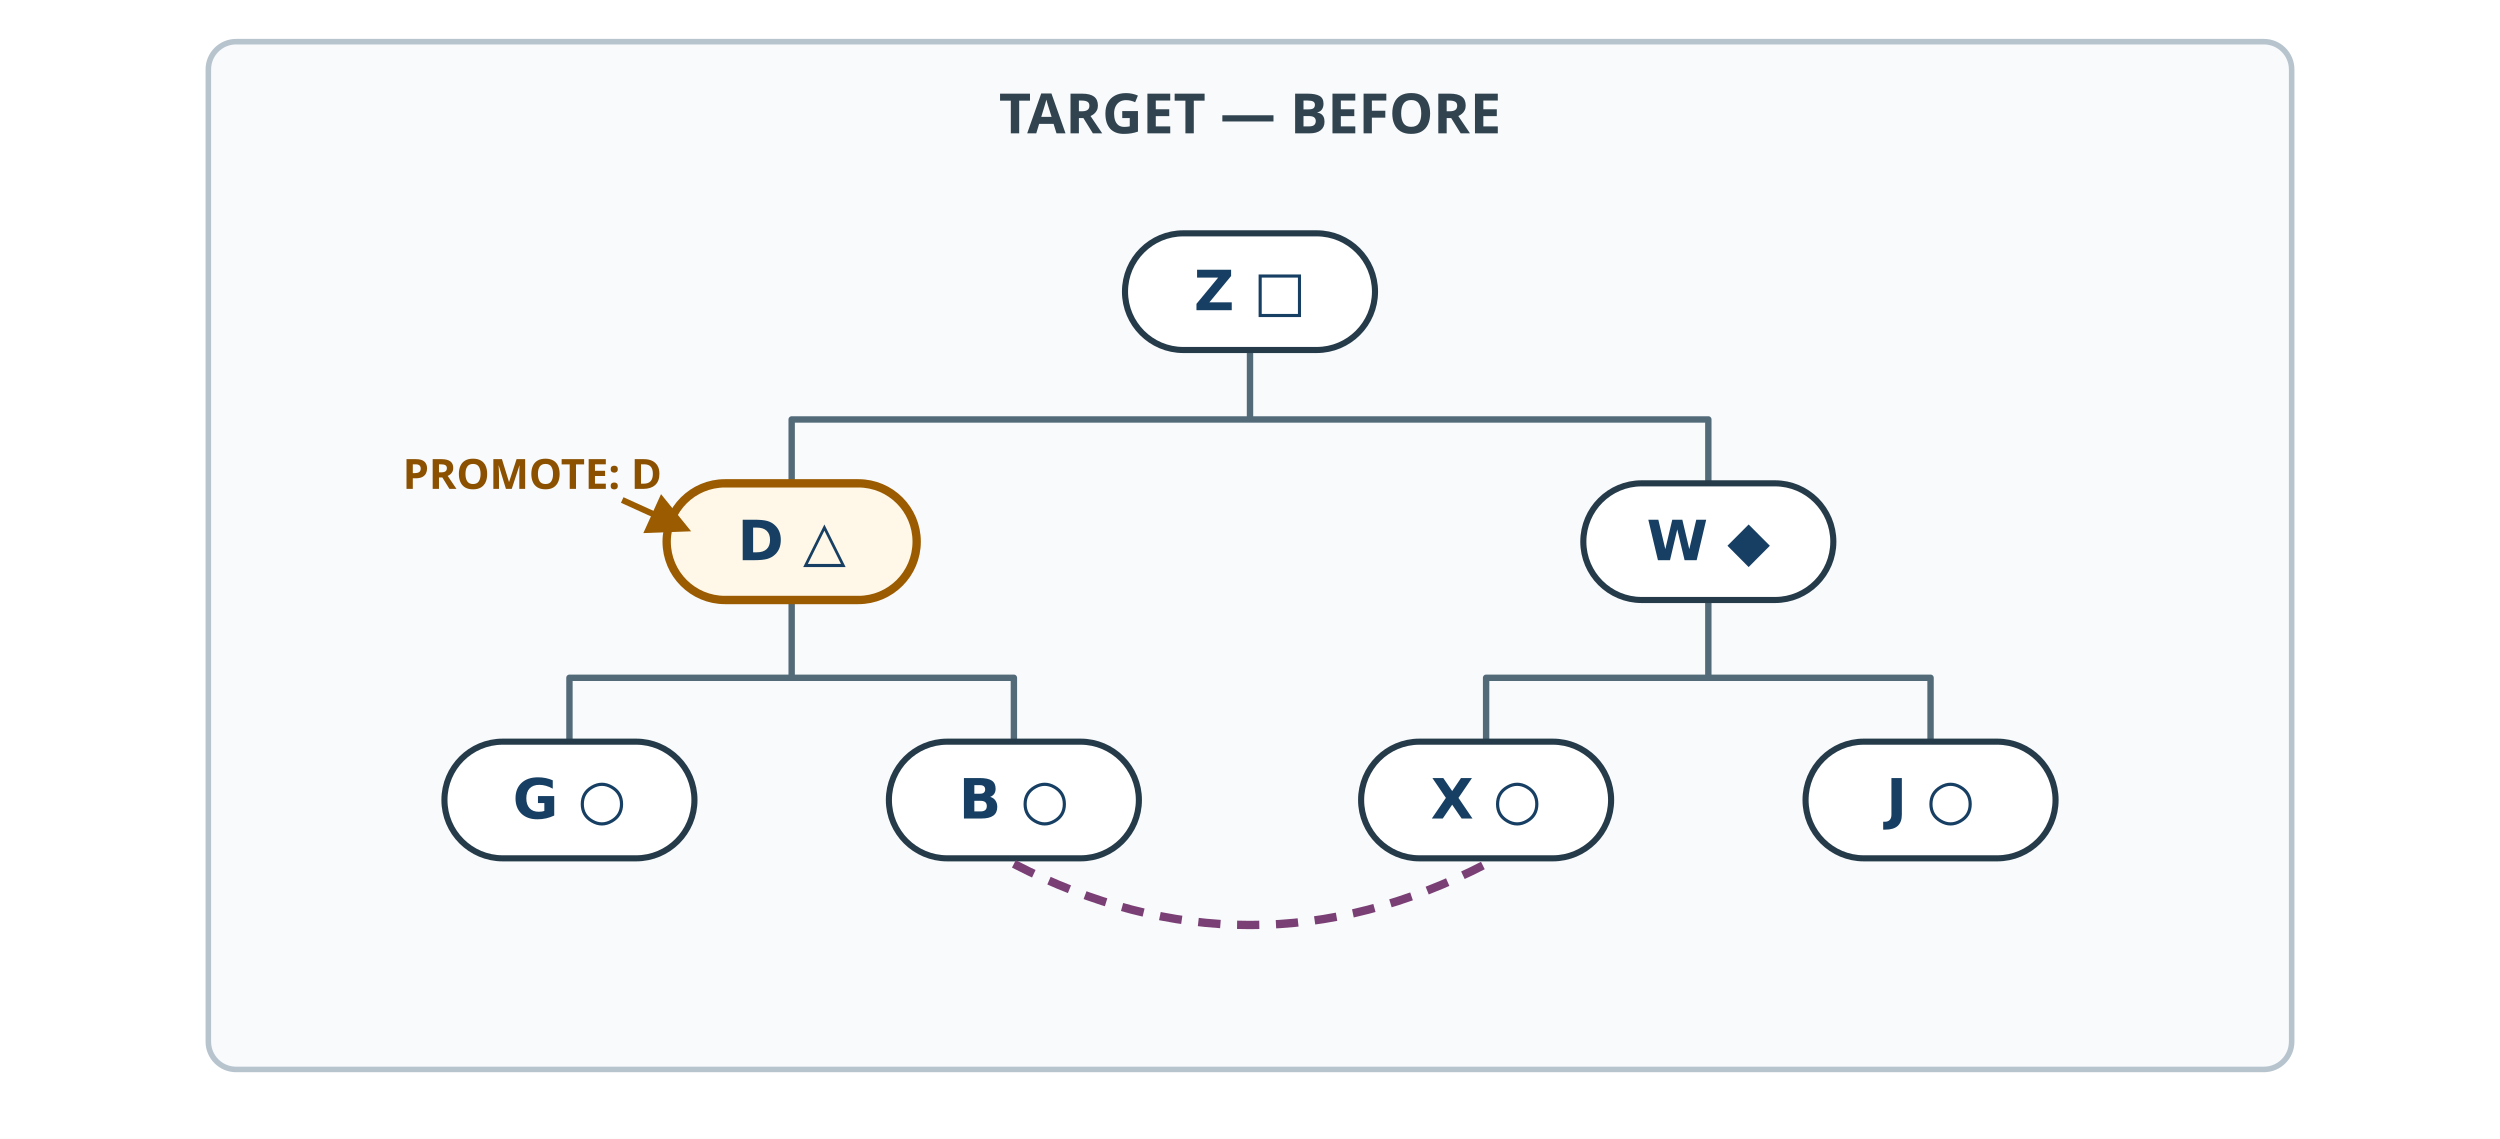
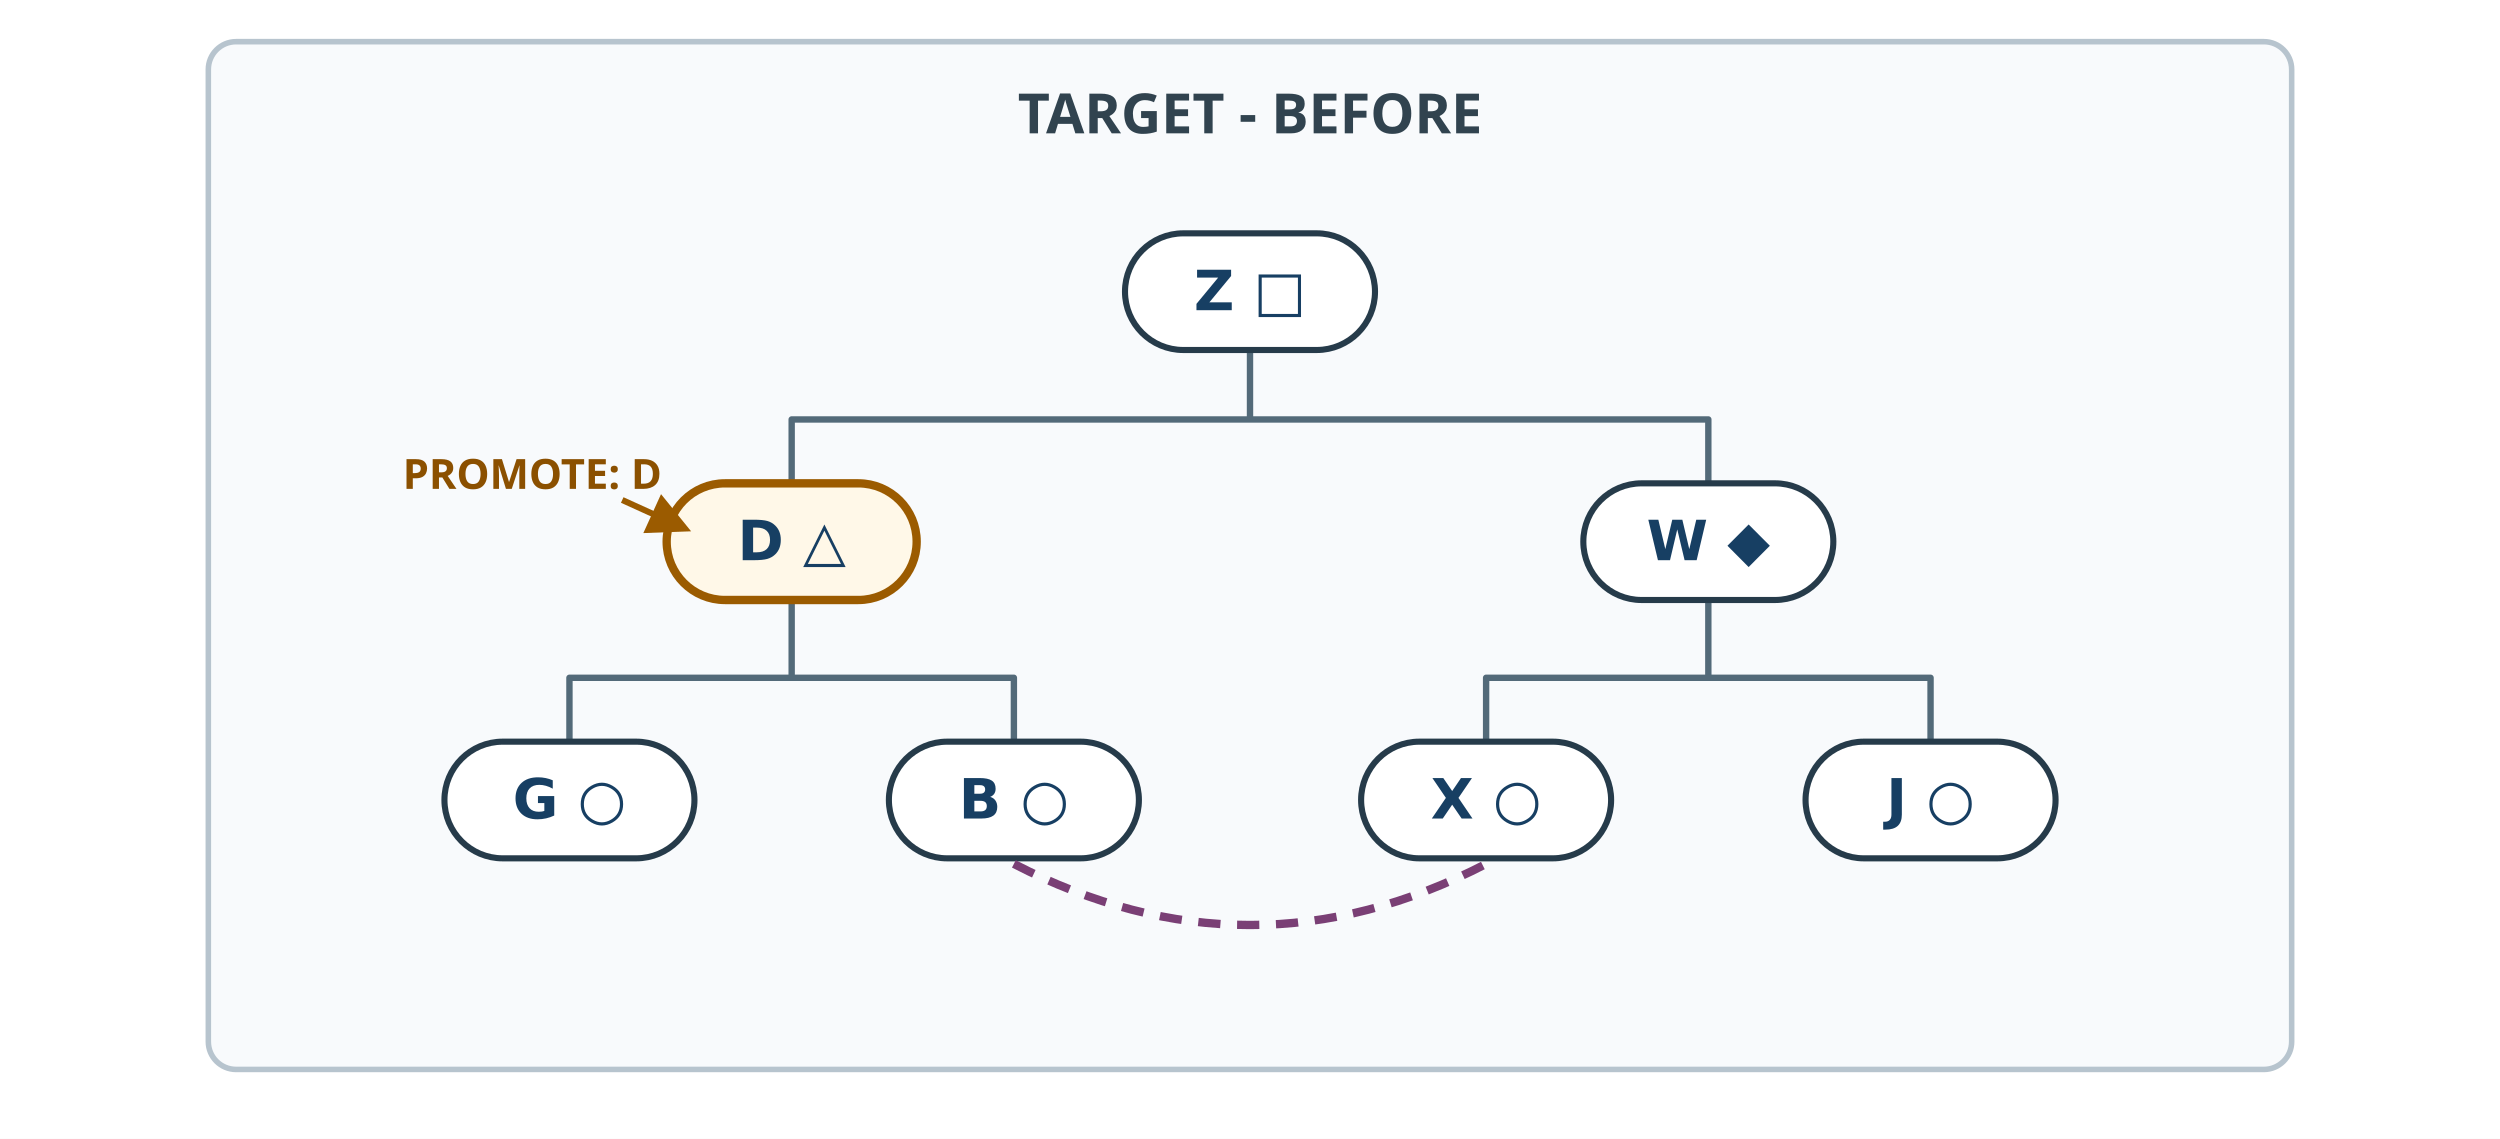
<svg xmlns="http://www.w3.org/2000/svg" width="900" height="410" viewBox="0 0 900 410" role="img" aria-labelledby="title desc">
  <style>
    .panel{fill:#f8fafc;stroke:#b7c4ce;stroke-width:2}.node{fill:#fff;stroke:#263b4a;stroke-width:2.2}.promoted{fill:#fff8e8;stroke:#9b5b00;stroke-width:3}.report{fill:none;stroke:#536a79;stroke-width:2.3;stroke-linejoin:round}.relation{fill:none;stroke:#7a3f75;stroke-width:3;stroke-dasharray:8 6}.person{font:700 20px "DejaVu Sans",sans-serif;fill:#173f63;text-anchor:middle;dominant-baseline:middle}.heading{font:700 20px sans-serif;fill:#31434f;text-anchor:middle}.promote{font:700 15px sans-serif;fill:#8b5000}.promote-line{fill:none;stroke:#9b5b00;stroke-width:2.2;marker-end:url(#arrow)}
  </style>
  <defs>
    <marker id="arrow" viewBox="0 0 10 10" refX="8" refY="5" markerWidth="7" markerHeight="7" orient="auto">
      <path d="M0 0L10 5L0 10Z" fill="#9b5b00" />
    </marker>
  </defs>
  <rect width="900" height="410" fill="#fff" />
  <rect class="panel" x="75" y="15" width="750" height="370" rx="10" />
-   <text class="heading" x="450" y="48">TARGET — BEFORE</text>
+   <text class="heading" x="450" y="48">TARGET - BEFORE</text>
  <path class="report" d="M450 126V151H285V174M450 151H615V174M285 216V244H205V267M285 244H365V267M615 216V244H535V267M615 244H695V267" />
  <rect class="node" x="405" y="84" width="90" height="42" rx="21" />
  <text class="person" x="450" y="106">Z □</text>
  <rect class="promoted" x="240" y="174" width="90" height="42" rx="21" />
  <text class="person" x="285" y="196">D △</text>
  <rect class="node" x="570" y="174" width="90" height="42" rx="21" />
  <text class="person" x="615" y="196">W ◆</text>
  <rect class="node" x="160" y="267" width="90" height="42" rx="21" />
  <text class="person" x="205" y="289">G ○</text>
  <rect class="node" x="320" y="267" width="90" height="42" rx="21" />
  <text class="person" x="365" y="289">B ○</text>
  <rect class="node" x="490" y="267" width="90" height="42" rx="21" />
  <text class="person" x="535" y="289">X ○</text>
  <rect class="node" x="650" y="267" width="90" height="42" rx="21" />
  <text class="person" x="695" y="289">J ○</text>
  <path class="relation" d="M365 311Q450 355 535 311" />
  <text class="promote" x="145" y="176">PROMOTE: D</text>
  <path class="promote-line" d="M224 180L246 190" />
</svg>
